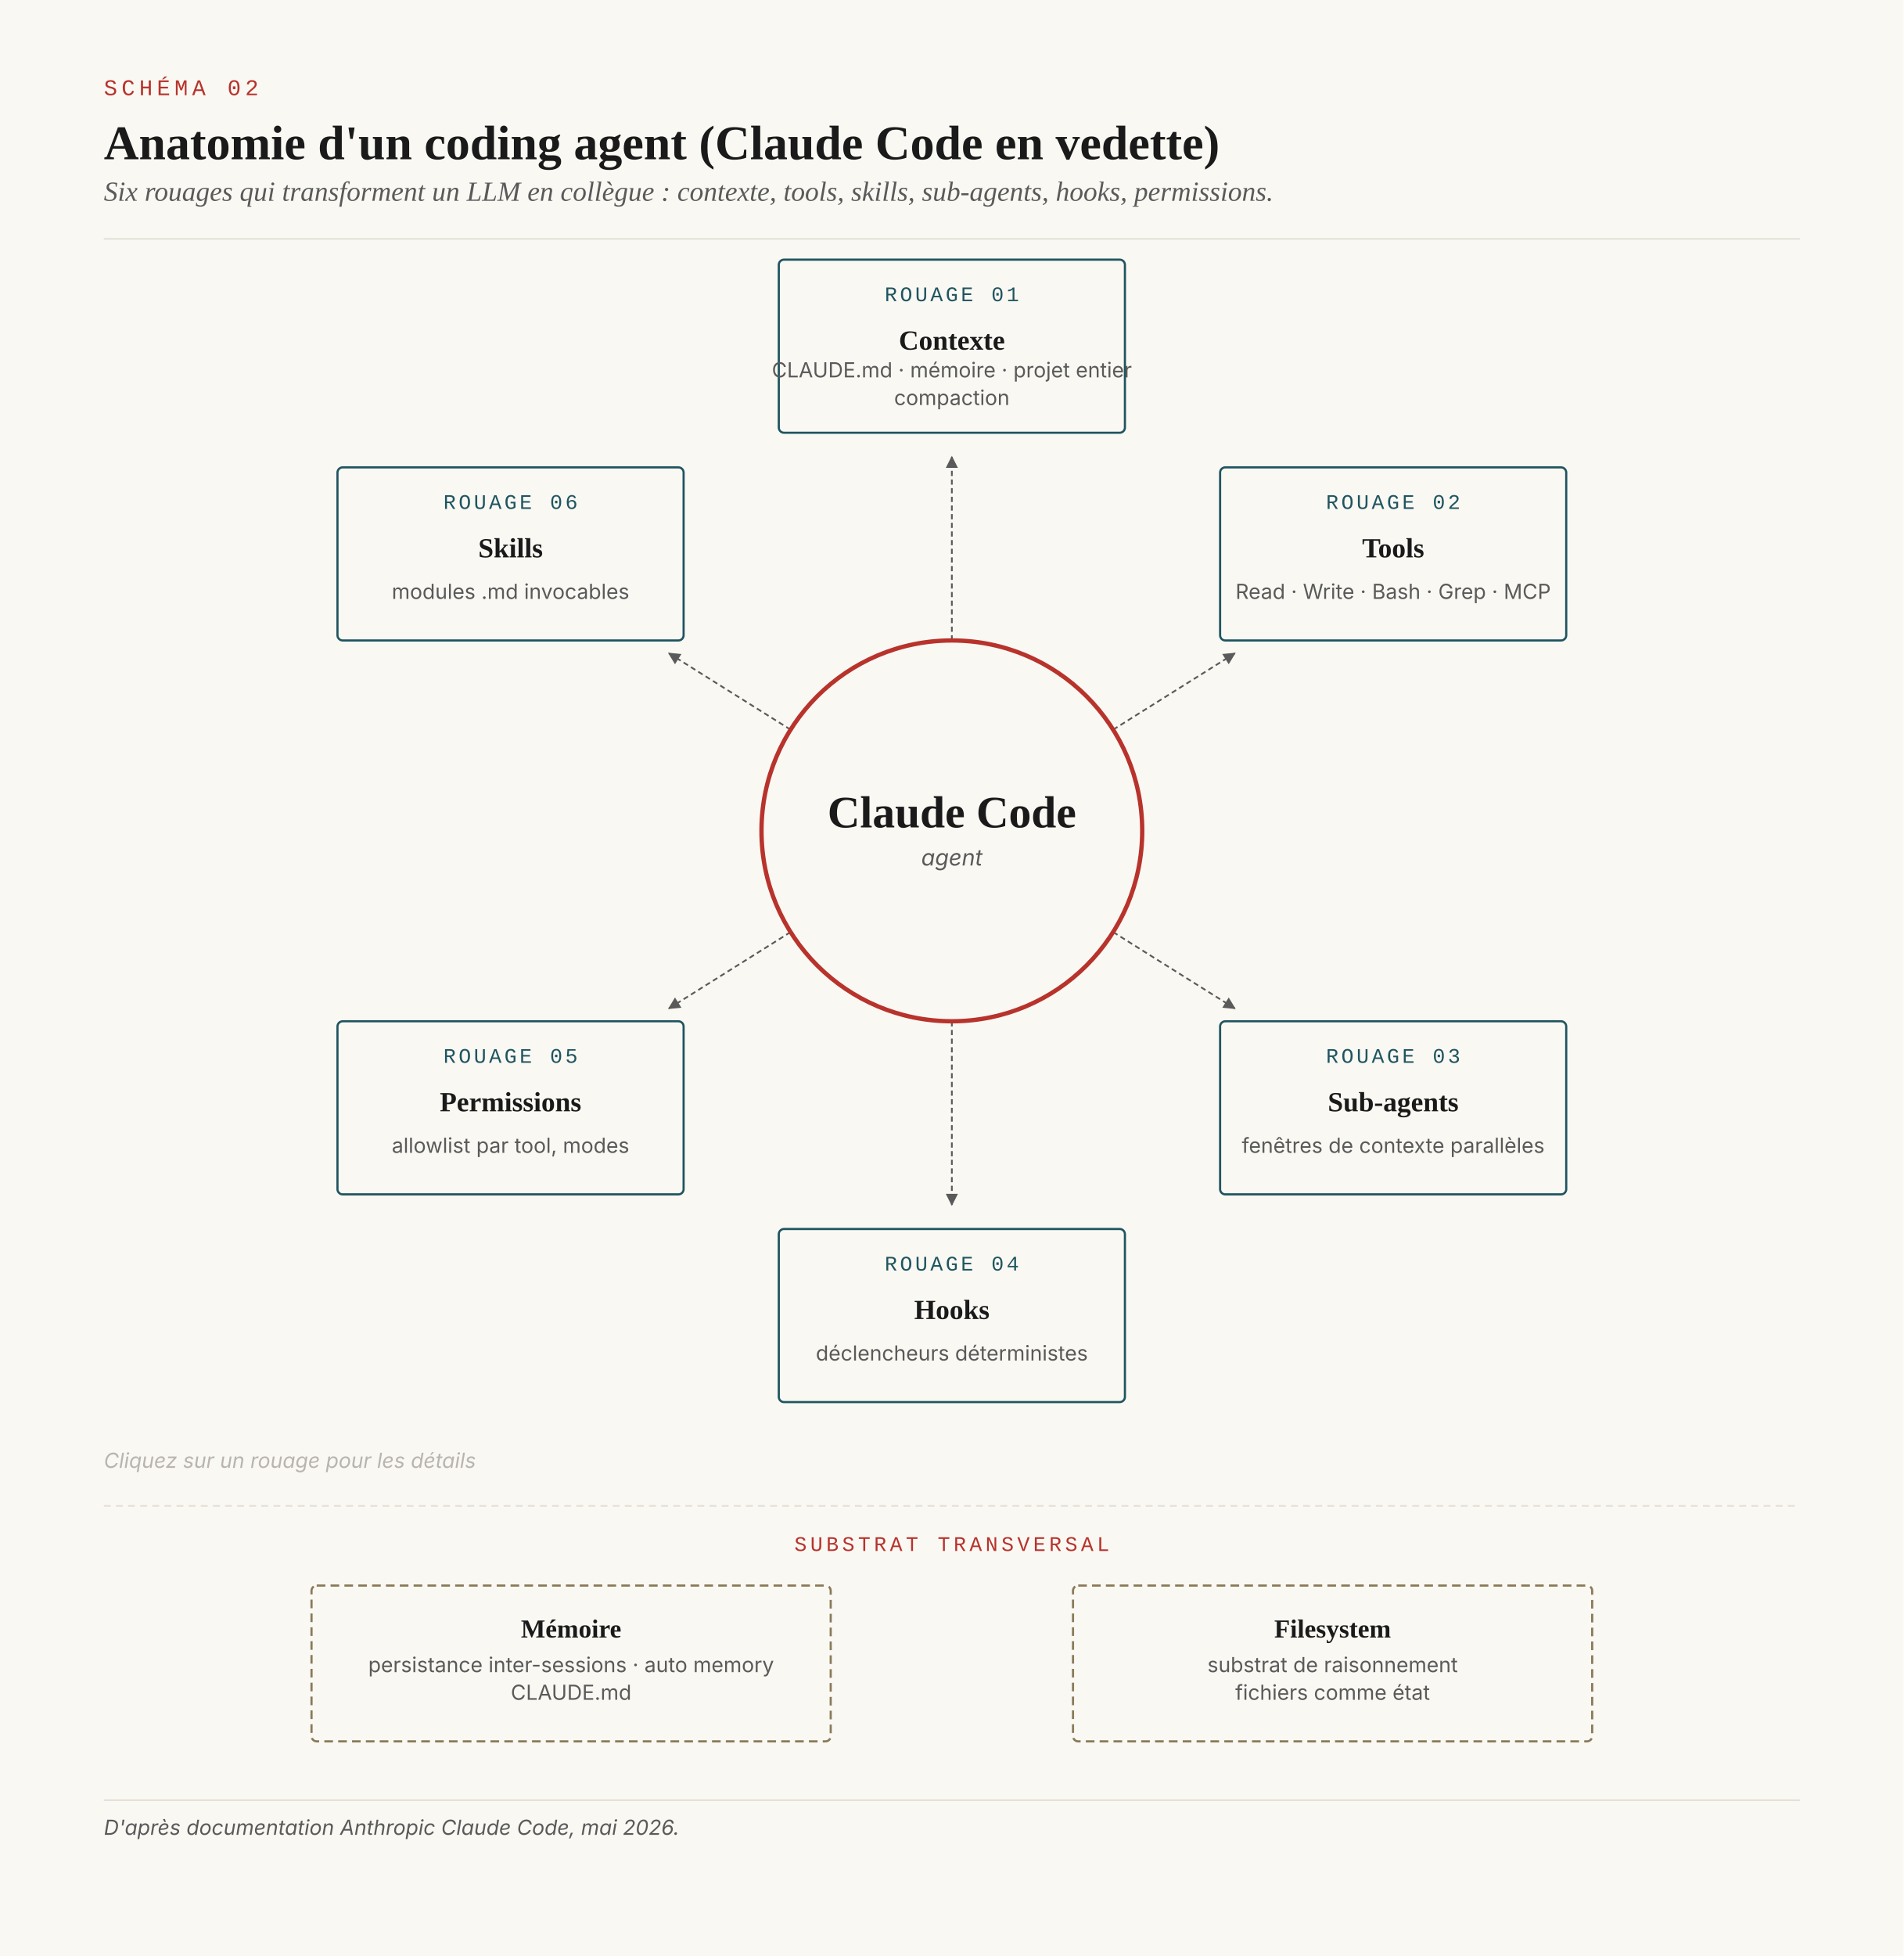
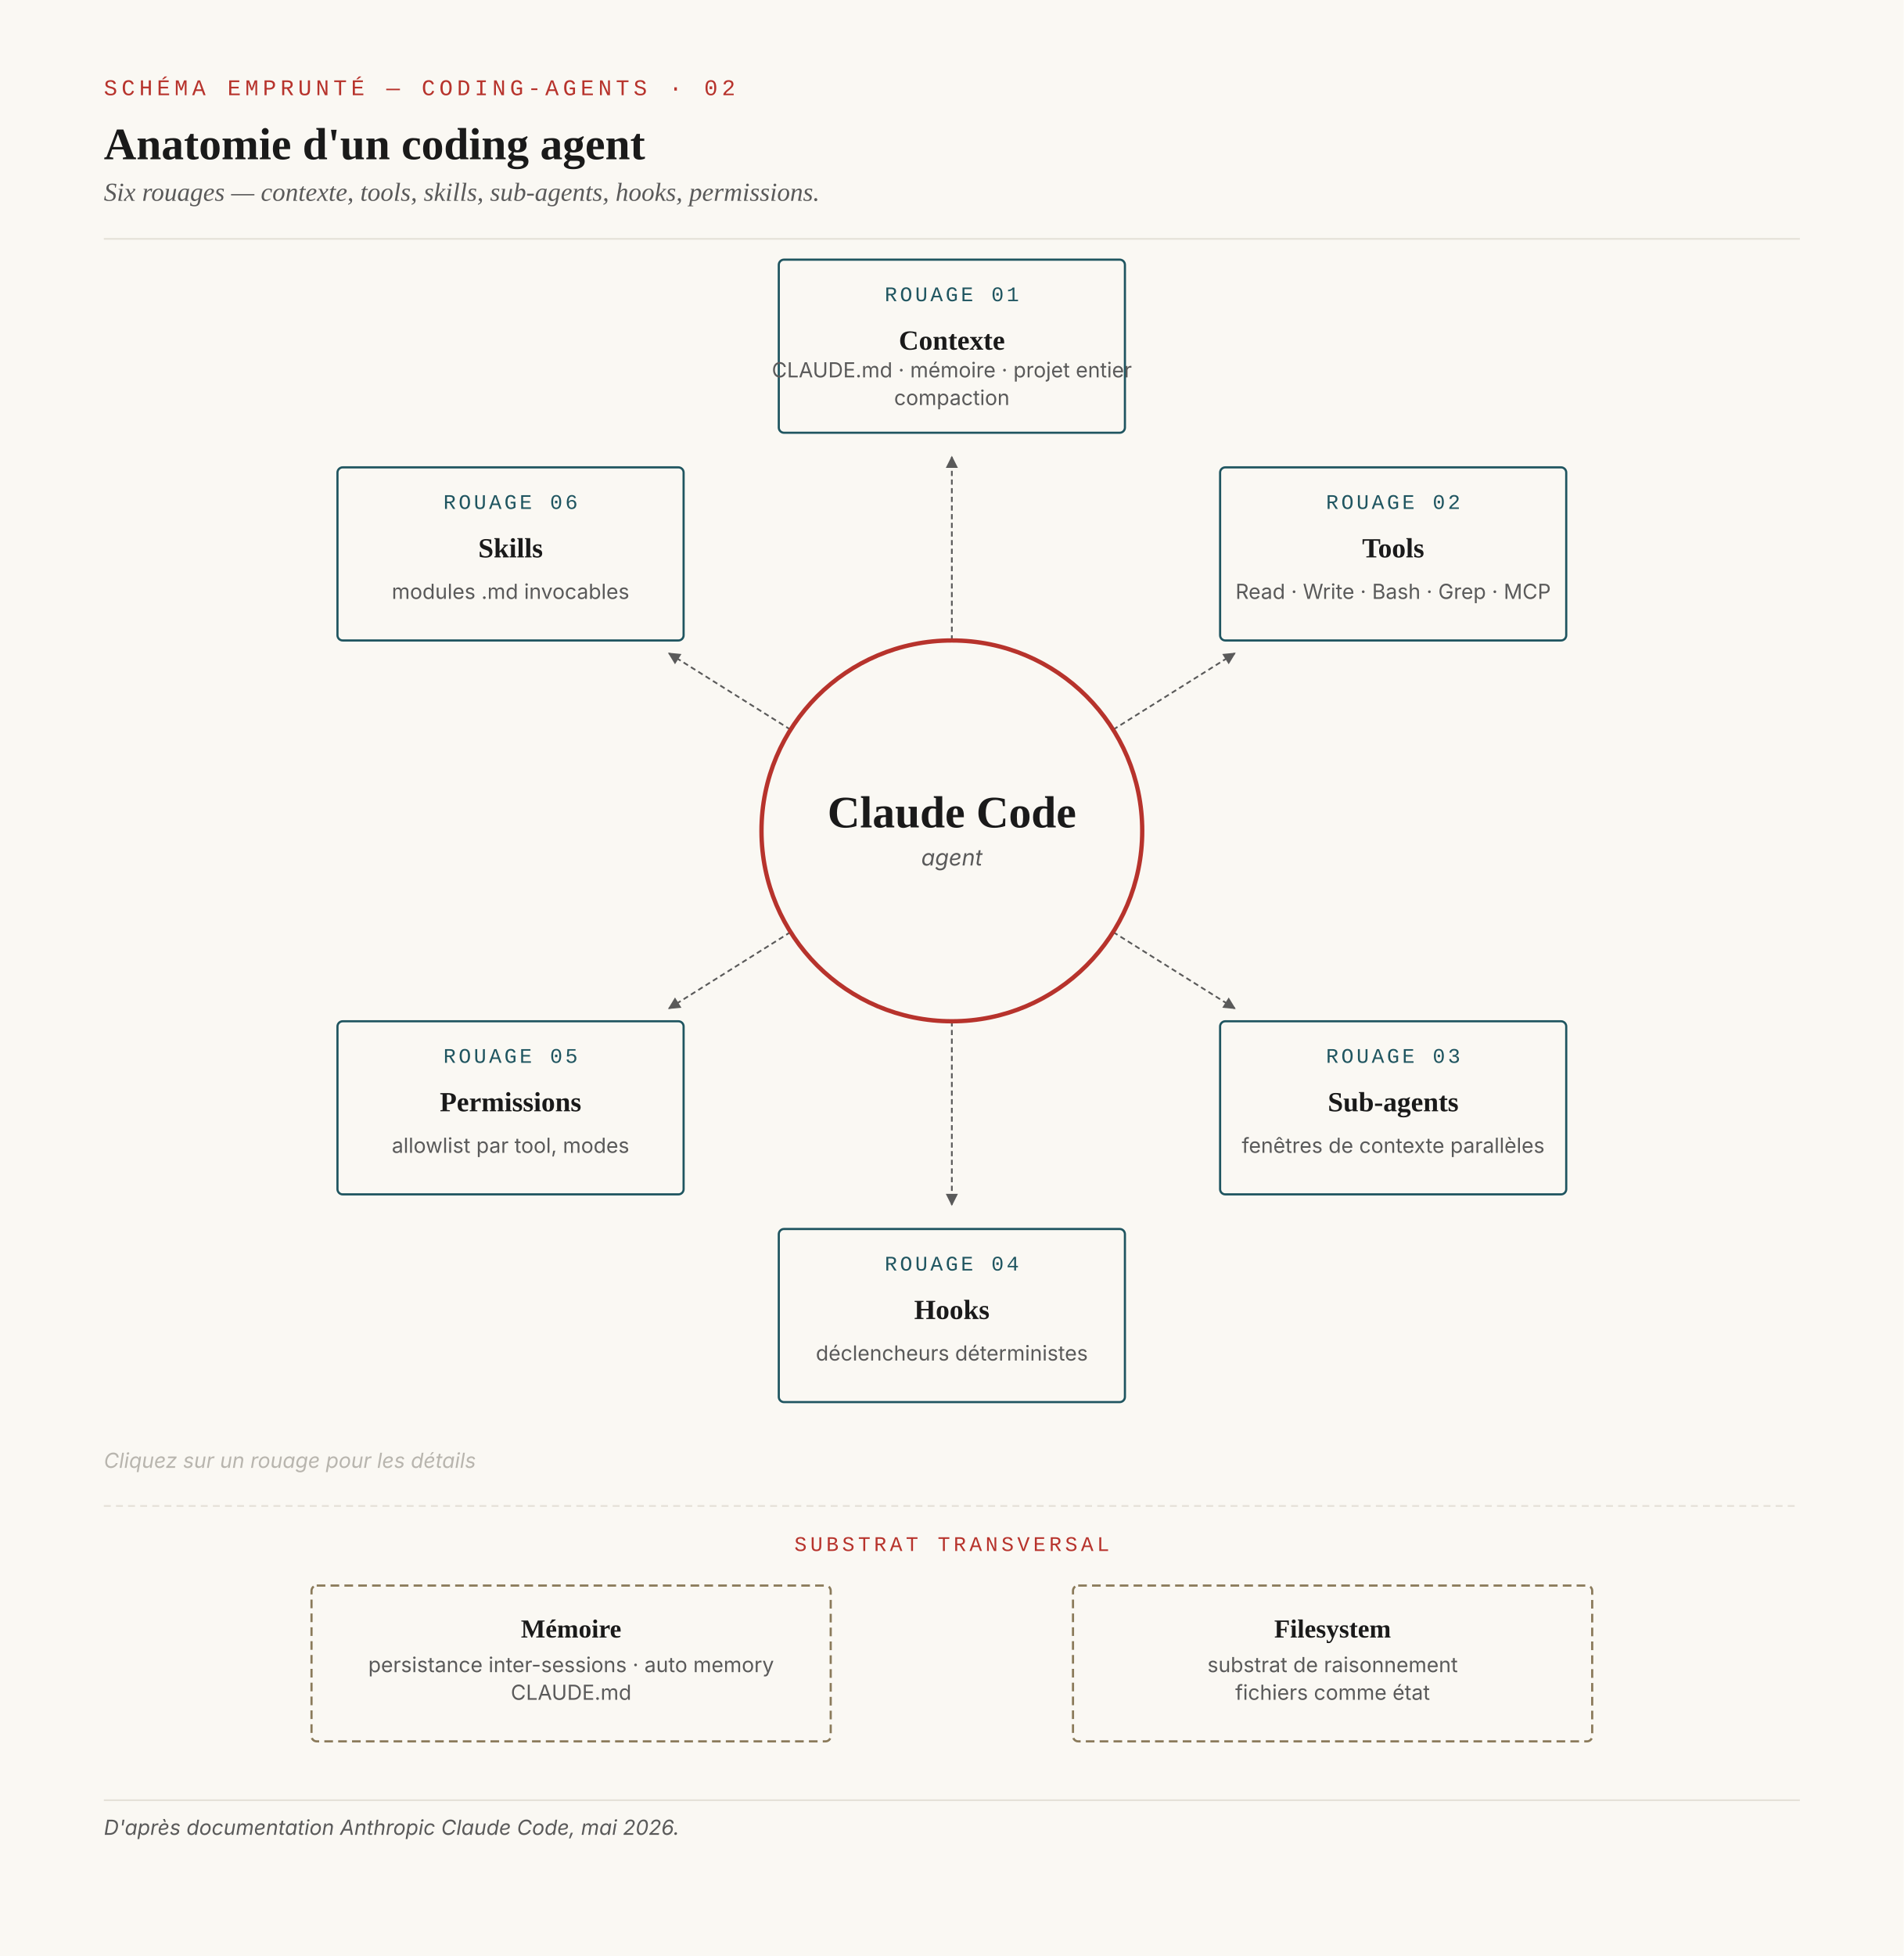
<svg xmlns="http://www.w3.org/2000/svg" viewBox="0 0 1100 1130" data-schema-id="schema-02" role="img" aria-labelledby="schema-02-title">
  <defs>
    <style>
      .display { font-family: 'Spectral', 'Times New Roman', serif; }
      .body { font-family: 'Inter', 'Helvetica Neue', sans-serif; }
      .mono { font-family: 'JetBrains Mono', 'Courier New', monospace; }
      .interactive { cursor: pointer; outline: none; }
      .interactive:hover rect.box,
      .interactive:focus rect.box { fill: #F2EEE3; stroke-width: 2; }
      .interactive:focus { outline: none; }
    </style>
    <marker id="arr-02" viewBox="0 0 10 10" refX="9" refY="5" markerWidth="7" markerHeight="7" orient="auto-start-reverse">
      <path d="M 0 0 L 10 5 L 0 10 z" fill="#5A5A5A" />
    </marker>
  </defs>
  <rect x="0" y="0" width="1100" height="1130" fill="#FAF8F3" />
-   <text class="mono" x="60" y="55" font-size="13" fill="#B7332C" letter-spacing="2.4">SCHÉMA 02</text>
-   <text class="display" x="60" y="92" font-size="28" font-weight="600" fill="#1A1A1A">Anatomie d'un coding agent (Claude Code en vedette)</text>
-   <text class="display" x="60" y="116" font-size="16" font-style="italic" fill="#5A5A5A">Six rouages qui transforment un LLM en collègue : contexte, tools, skills, sub-agents, hooks, permissions.</text>
+   <text class="mono" x="60" y="55" font-size="13" fill="#B7332C" letter-spacing="2.4">SCHÉMA EMPRUNTÉ — CODING-AGENTS · 02</text>
+   <text class="display" x="60" y="92" font-size="26" font-weight="600" fill="#1A1A1A">Anatomie d'un coding agent</text>
+   <text class="display" x="60" y="116" font-size="15" font-style="italic" fill="#5A5A5A">Six rouages — contexte, tools, skills, sub-agents, hooks, permissions.</text>
  <line x1="60" y1="138" x2="1040" y2="138" stroke="#E5E1D8" stroke-width="1" />
  <g stroke="#5A5A5A" stroke-width="1" stroke-dasharray="3 2" fill="none" marker-end="url(#arr-02)">
    <line x1="550" y1="370" x2="550" y2="264" />
    <line x1="643.18" y1="421.54" x2="713.45" y2="377.44" />
    <line x1="643.18" y1="538.46" x2="713.45" y2="582.56" />
    <line x1="550" y1="590" x2="550" y2="696" />
    <line x1="456.82" y1="538.46" x2="386.55" y2="582.56" />
    <line x1="456.82" y1="421.54" x2="386.55" y2="377.44" />
  </g>
  <g>
    <circle cx="550" cy="480" r="110" fill="#FAF8F3" stroke="#B7332C" stroke-width="2.5" />
    <text class="display" x="550" y="478" font-size="26" font-weight="600" fill="#1A1A1A" text-anchor="middle">Claude Code</text>
    <text class="body" x="550" y="500" font-size="13" font-style="italic" fill="#5A5A5A" text-anchor="middle">agent</text>
  </g>
  <g class="interactive" data-card="card-contexte" tabindex="0" role="button" aria-label="Contexte : CLAUDE.md, mémoire, projet entier">
    <rect class="box" x="450" y="150" width="200" height="100" rx="3" fill="#FAF8F3" stroke="#1F5560" stroke-width="1.25" />
    <text class="mono" x="550" y="174" font-size="12" fill="#1F5560" letter-spacing="1.6" text-anchor="middle">ROUAGE 01</text>
    <text class="display" x="550" y="202" font-size="16" font-weight="600" fill="#1A1A1A" text-anchor="middle">Contexte</text>
    <text class="body" x="550" y="218" font-size="12" fill="#5A5A5A" text-anchor="middle">CLAUDE.md · mémoire · projet entier</text>
    <text class="body" x="550" y="234" font-size="12" fill="#5A5A5A" text-anchor="middle">compaction</text>
  </g>
  <g class="interactive" data-card="card-tools" tabindex="0" role="button" aria-label="Tools : Read, Write, Bash, Grep, MCP">
    <rect class="box" x="705" y="270" width="200" height="100" rx="3" fill="#FAF8F3" stroke="#1F5560" stroke-width="1.25" />
    <text class="mono" x="805" y="294" font-size="12" fill="#1F5560" letter-spacing="1.6" text-anchor="middle">ROUAGE 02</text>
    <text class="display" x="805" y="322" font-size="16" font-weight="600" fill="#1A1A1A" text-anchor="middle">Tools</text>
    <text class="body" x="805" y="346" font-size="12" fill="#5A5A5A" text-anchor="middle">Read · Write · Bash · Grep · MCP</text>
  </g>
  <g class="interactive" data-card="card-subagents" tabindex="0" role="button" aria-label="Sub-agents : fenêtres de contexte parallèles">
    <rect class="box" x="705" y="590" width="200" height="100" rx="3" fill="#FAF8F3" stroke="#1F5560" stroke-width="1.25" />
    <text class="mono" x="805" y="614" font-size="12" fill="#1F5560" letter-spacing="1.6" text-anchor="middle">ROUAGE 03</text>
    <text class="display" x="805" y="642" font-size="16" font-weight="600" fill="#1A1A1A" text-anchor="middle">Sub-agents</text>
    <text class="body" x="805" y="666" font-size="12" fill="#5A5A5A" text-anchor="middle">fenêtres de contexte parallèles</text>
  </g>
  <g class="interactive" data-card="card-hooks" tabindex="0" role="button" aria-label="Hooks : déclencheurs déterministes">
    <rect class="box" x="450" y="710" width="200" height="100" rx="3" fill="#FAF8F3" stroke="#1F5560" stroke-width="1.25" />
    <text class="mono" x="550" y="734" font-size="12" fill="#1F5560" letter-spacing="1.6" text-anchor="middle">ROUAGE 04</text>
    <text class="display" x="550" y="762" font-size="16" font-weight="600" fill="#1A1A1A" text-anchor="middle">Hooks</text>
    <text class="body" x="550" y="786" font-size="12" fill="#5A5A5A" text-anchor="middle">déclencheurs déterministes</text>
  </g>
  <g class="interactive" data-card="card-permissions" tabindex="0" role="button" aria-label="Permissions : allowlist par tool, modes">
    <rect class="box" x="195" y="590" width="200" height="100" rx="3" fill="#FAF8F3" stroke="#1F5560" stroke-width="1.25" />
    <text class="mono" x="295" y="614" font-size="12" fill="#1F5560" letter-spacing="1.6" text-anchor="middle">ROUAGE 05</text>
    <text class="display" x="295" y="642" font-size="16" font-weight="600" fill="#1A1A1A" text-anchor="middle">Permissions</text>
    <text class="body" x="295" y="666" font-size="12" fill="#5A5A5A" text-anchor="middle">allowlist par tool, modes</text>
  </g>
  <g class="interactive" data-card="card-skills" tabindex="0" role="button" aria-label="Skills : modules .md invocables">
    <rect class="box" x="195" y="270" width="200" height="100" rx="3" fill="#FAF8F3" stroke="#1F5560" stroke-width="1.25" />
    <text class="mono" x="295" y="294" font-size="12" fill="#1F5560" letter-spacing="1.6" text-anchor="middle">ROUAGE 06</text>
    <text class="display" x="295" y="322" font-size="16" font-weight="600" fill="#1A1A1A" text-anchor="middle">Skills</text>
    <text class="body" x="295" y="346" font-size="12" fill="#5A5A5A" text-anchor="middle">modules .md invocables</text>
  </g>
  <text class="body" x="60" y="848" font-size="12" font-style="italic" fill="#B8B5AE">Cliquez sur un rouage pour les détails</text>
  <line x1="60" y1="870" x2="1040" y2="870" stroke="#E5E1D8" stroke-width="1" stroke-dasharray="4 3" />
  <text class="mono" x="550" y="896" font-size="12" fill="#B7332C" letter-spacing="2.0" text-anchor="middle">SUBSTRAT TRANSVERSAL</text>
  <g>
    <rect x="180" y="916" width="300" height="90" rx="3" fill="#FAF8F3" stroke="#8A7A5A" stroke-width="1.25" stroke-dasharray="5 3" />
    <text class="display" x="330" y="946" font-size="15" font-weight="600" fill="#1A1A1A" text-anchor="middle">Mémoire</text>
    <text class="body" x="330" y="966" font-size="12" fill="#5A5A5A" text-anchor="middle">persistance inter-sessions · auto memory</text>
    <text class="body" x="330" y="982" font-size="12" fill="#5A5A5A" text-anchor="middle">CLAUDE.md</text>
  </g>
  <g>
    <rect x="620" y="916" width="300" height="90" rx="3" fill="#FAF8F3" stroke="#8A7A5A" stroke-width="1.25" stroke-dasharray="5 3" />
    <text class="display" x="770" y="946" font-size="15" font-weight="600" fill="#1A1A1A" text-anchor="middle">Filesystem</text>
    <text class="body" x="770" y="966" font-size="12" fill="#5A5A5A" text-anchor="middle">substrat de raisonnement</text>
    <text class="body" x="770" y="982" font-size="12" fill="#5A5A5A" text-anchor="middle">fichiers comme état</text>
  </g>
  <line x1="60" y1="1040" x2="1040" y2="1040" stroke="#E5E1D8" stroke-width="1" />
  <text class="body" x="60" y="1060" font-size="12" font-style="italic" fill="#5A5A5A">D'après documentation Anthropic Claude Code, mai 2026.</text>
</svg>
